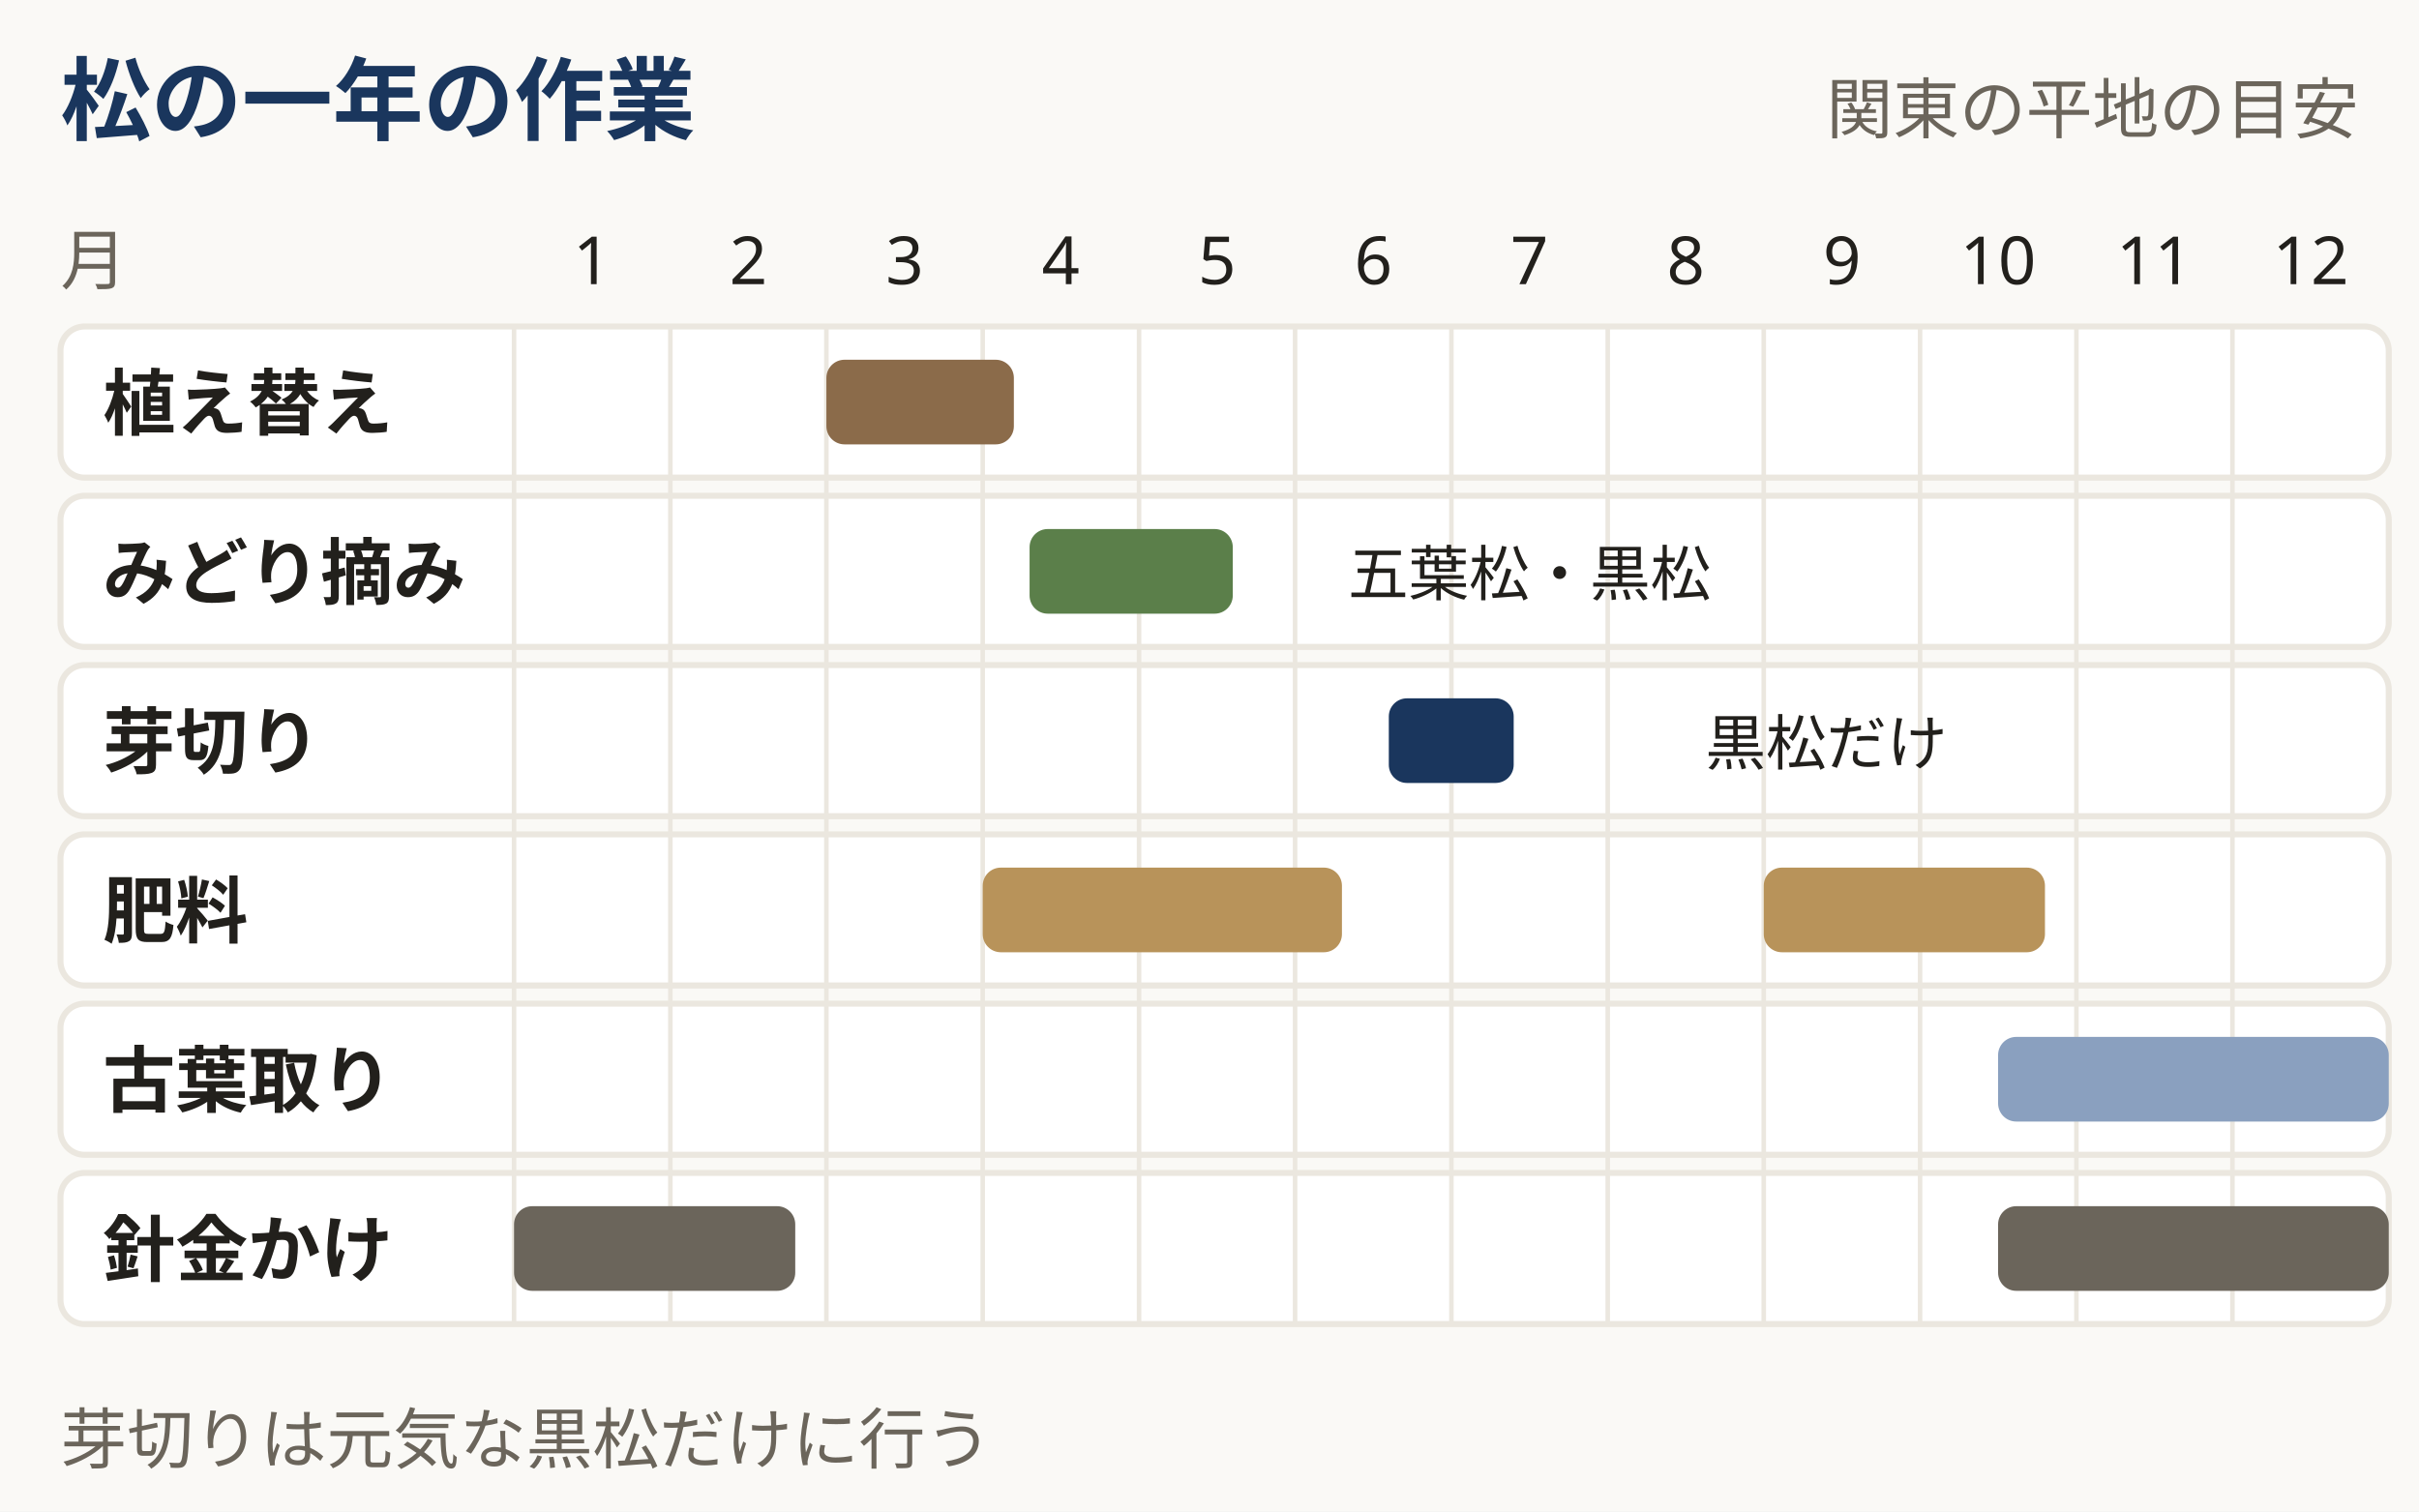
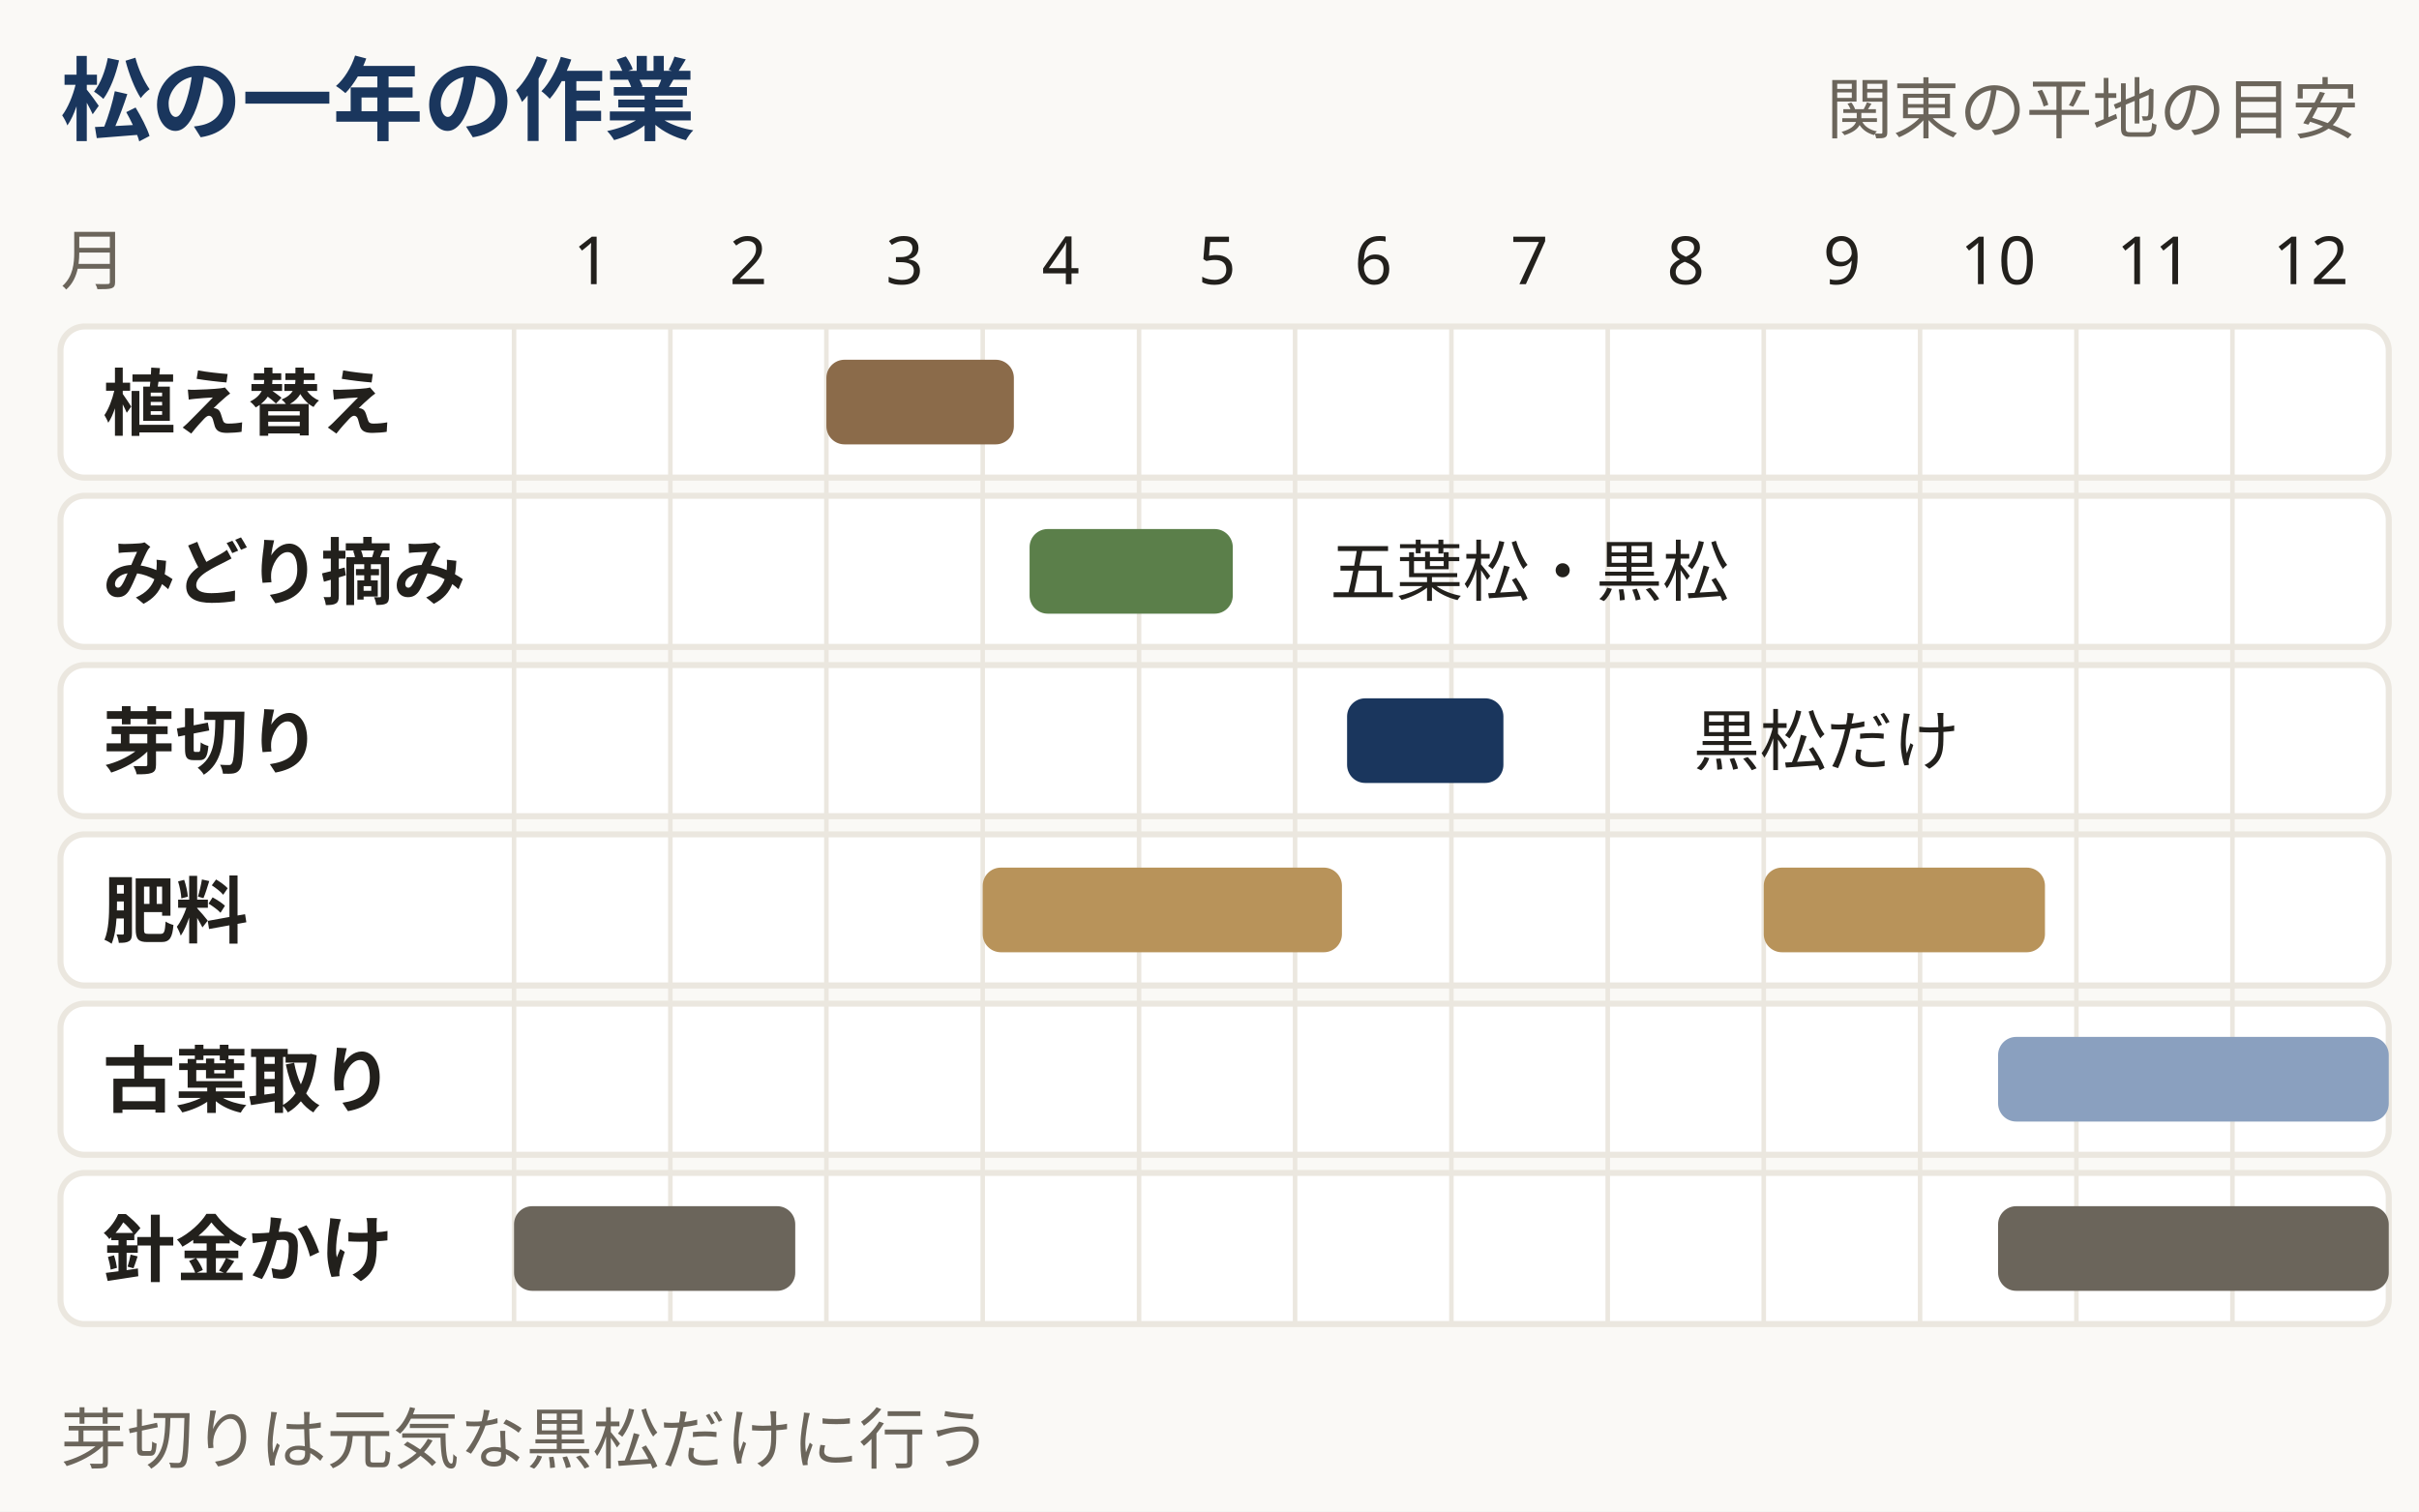
<svg xmlns="http://www.w3.org/2000/svg" viewBox="0 0 800 500" font-family="'Hiragino Sans','Noto Sans JP',sans-serif">
  <rect width="800" height="500" fill="#faf9f6" />
  <text x="20" y="44" font-size="30" font-weight="700" fill="#1a365d">松の一年の作業</text>
  <text x="780" y="44" text-anchor="end" font-size="22" fill="#6b655b">関東の平地の目安</text>
  <text x="20" y="94" font-size="22" fill="#6b655b">月</text>
  <text x="195.8" y="94" text-anchor="middle" font-size="22" fill="#22201c">1</text>
  <text x="247.5" y="94" text-anchor="middle" font-size="22" fill="#22201c">2</text>
  <text x="299.2" y="94" text-anchor="middle" font-size="22" fill="#22201c">3</text>
  <text x="350.8" y="94" text-anchor="middle" font-size="22" fill="#22201c">4</text>
  <text x="402.5" y="94" text-anchor="middle" font-size="22" fill="#22201c">5</text>
  <text x="454.2" y="94" text-anchor="middle" font-size="22" fill="#22201c">6</text>
  <text x="505.8" y="94" text-anchor="middle" font-size="22" fill="#22201c">7</text>
  <text x="557.5" y="94" text-anchor="middle" font-size="22" fill="#22201c">8</text>
  <text x="609.2" y="94" text-anchor="middle" font-size="22" fill="#22201c">9</text>
  <text x="660.8" y="94" text-anchor="middle" font-size="22" fill="#22201c">10</text>
  <text x="712.5" y="94" text-anchor="middle" font-size="22" fill="#22201c">11</text>
  <text x="764.2" y="94" text-anchor="middle" font-size="22" fill="#22201c">12</text>
  <rect x="20" y="108" width="770" height="50" rx="8" fill="#fff" stroke="#ebe7df" stroke-width="2" />
  <rect x="20" y="164" width="770" height="50" rx="8" fill="#fff" stroke="#ebe7df" stroke-width="2" />
  <rect x="20" y="220" width="770" height="50" rx="8" fill="#fff" stroke="#ebe7df" stroke-width="2" />
  <rect x="20" y="276" width="770" height="50" rx="8" fill="#fff" stroke="#ebe7df" stroke-width="2" />
  <rect x="20" y="332" width="770" height="50" rx="8" fill="#fff" stroke="#ebe7df" stroke-width="2" />
  <rect x="20" y="388" width="770" height="50" rx="8" fill="#fff" stroke="#ebe7df" stroke-width="2" />
  <line x1="170.0" y1="108" x2="170.0" y2="438" stroke="#ebe7df" stroke-width="1.5" />
  <line x1="221.7" y1="108" x2="221.7" y2="438" stroke="#ebe7df" stroke-width="1.5" />
  <line x1="273.3" y1="108" x2="273.3" y2="438" stroke="#ebe7df" stroke-width="1.5" />
  <line x1="325.0" y1="108" x2="325.0" y2="438" stroke="#ebe7df" stroke-width="1.5" />
  <line x1="376.7" y1="108" x2="376.7" y2="438" stroke="#ebe7df" stroke-width="1.5" />
  <line x1="428.3" y1="108" x2="428.3" y2="438" stroke="#ebe7df" stroke-width="1.5" />
  <line x1="480.0" y1="108" x2="480.0" y2="438" stroke="#ebe7df" stroke-width="1.5" />
  <line x1="531.7" y1="108" x2="531.7" y2="438" stroke="#ebe7df" stroke-width="1.5" />
  <line x1="583.3" y1="108" x2="583.3" y2="438" stroke="#ebe7df" stroke-width="1.5" />
  <line x1="635.0" y1="108" x2="635.0" y2="438" stroke="#ebe7df" stroke-width="1.5" />
  <line x1="686.7" y1="108" x2="686.7" y2="438" stroke="#ebe7df" stroke-width="1.5" />
  <line x1="738.3" y1="108" x2="738.3" y2="438" stroke="#ebe7df" stroke-width="1.5" />
  <text x="34" y="142" font-size="24" font-weight="700" fill="#22201c">植え替え</text>
  <rect x="273.3" y="119" width="62.0" height="28" rx="6" fill="#8b6b4a" />
  <text x="34" y="198" font-size="24" font-weight="700" fill="#22201c">みどり摘み</text>
  <rect x="340.5" y="175" width="67.2" height="28" rx="6" fill="#5b7f4a" />
-   <text x="505.8" y="197" text-anchor="middle" font-size="20" fill="#22201c">五葉松・黒松</text>
+   <text x="505.8" y="197" text-anchor="middle" font-size="22" fill="#22201c">五葉松・黒松</text>
  <text x="34" y="254" font-size="24" font-weight="700" fill="#22201c">芽切り</text>
-   <rect x="459.3" y="231" width="41.3" height="28" rx="6" fill="#1a365d" />
-   <text x="604.0" y="253" text-anchor="middle" font-size="20" fill="#22201c">黒松だけ</text>
+   <rect x="445.5" y="231" width="51.7" height="28" rx="6" fill="#1a365d" />
+   <text x="604.0" y="253" text-anchor="middle" font-size="22" fill="#22201c">黒松だけ</text>
  <text x="34" y="310" font-size="24" font-weight="700" fill="#22201c">肥料</text>
  <rect x="325.0" y="287" width="118.8" height="28" rx="6" fill="#b8935a" />
  <rect x="583.3" y="287" width="93.0" height="28" rx="6" fill="#b8935a" />
  <text x="34" y="366" font-size="24" font-weight="700" fill="#22201c">古葉取り</text>
  <rect x="660.8" y="343" width="129.2" height="28" rx="6" fill="#8aa0bf" />
  <text x="34" y="422" font-size="24" font-weight="700" fill="#22201c">針金かけ</text>
  <rect x="660.8" y="399" width="129.2" height="28" rx="6" fill="#6b655b" />
  <rect x="170.0" y="399" width="93.0" height="28" rx="6" fill="#6b655b" />
  <text x="20" y="484" font-size="22" fill="#6b655b">芽切りは元気な黒松だけに行う</text>
</svg>
